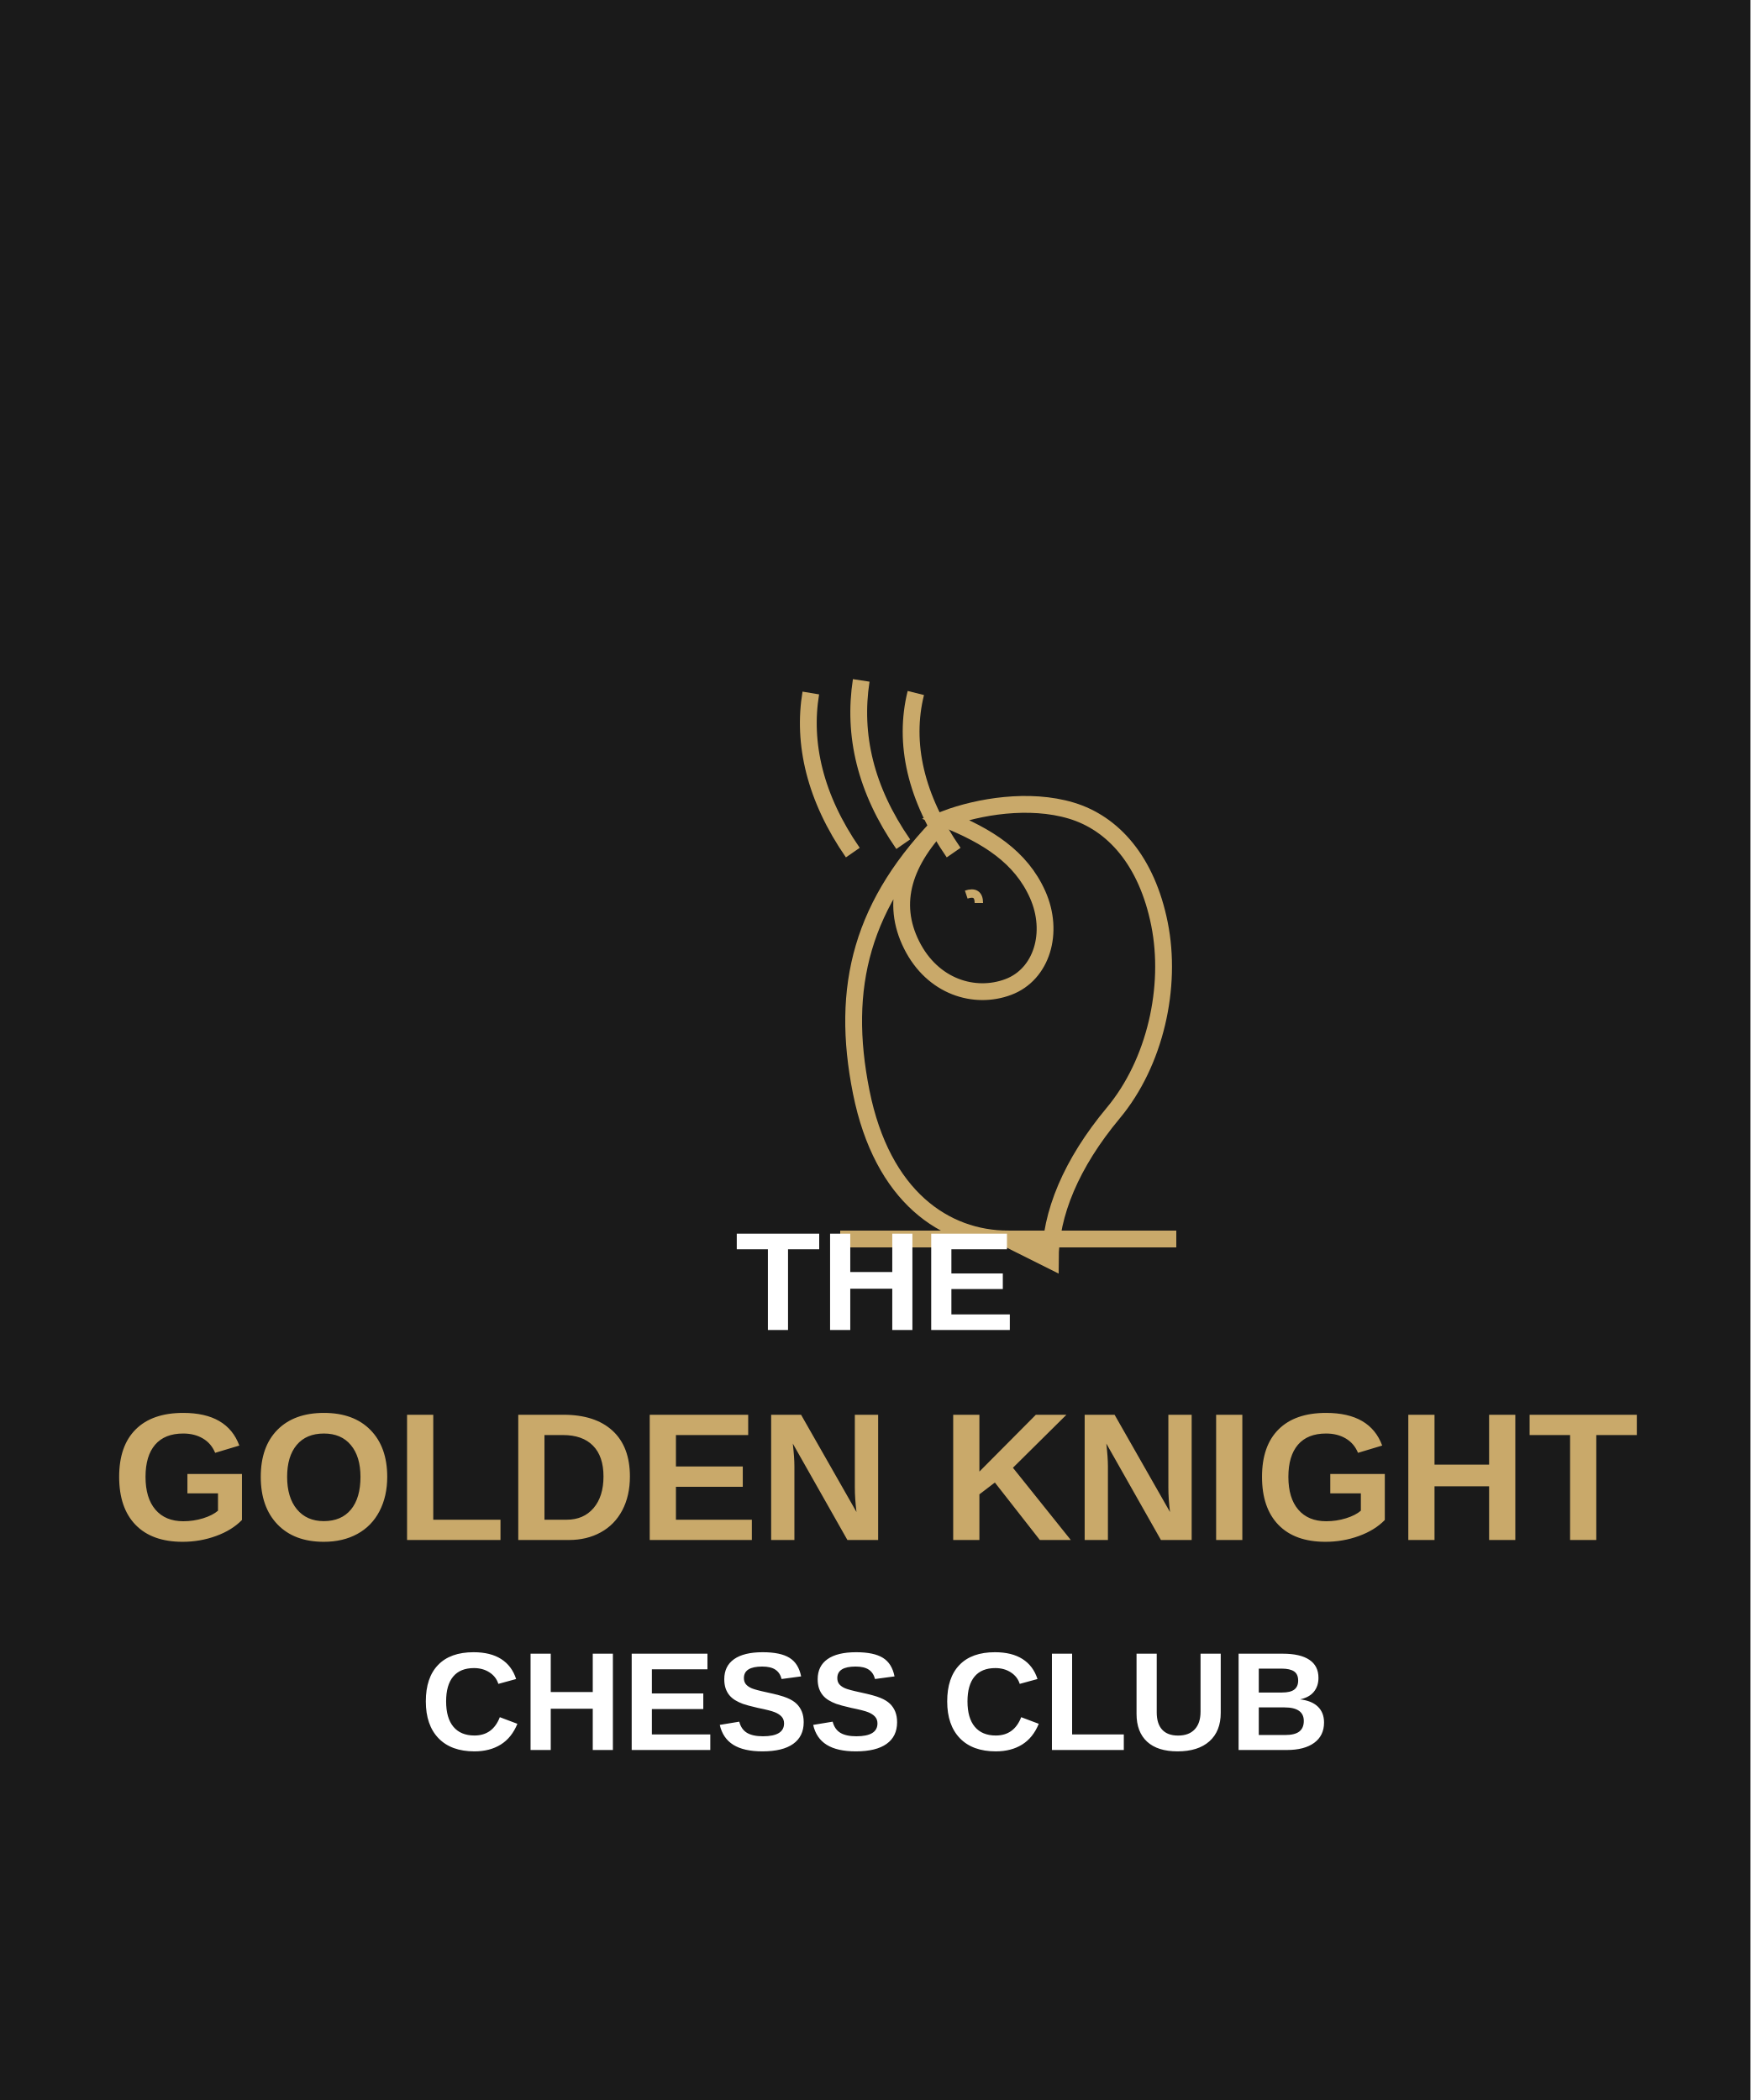
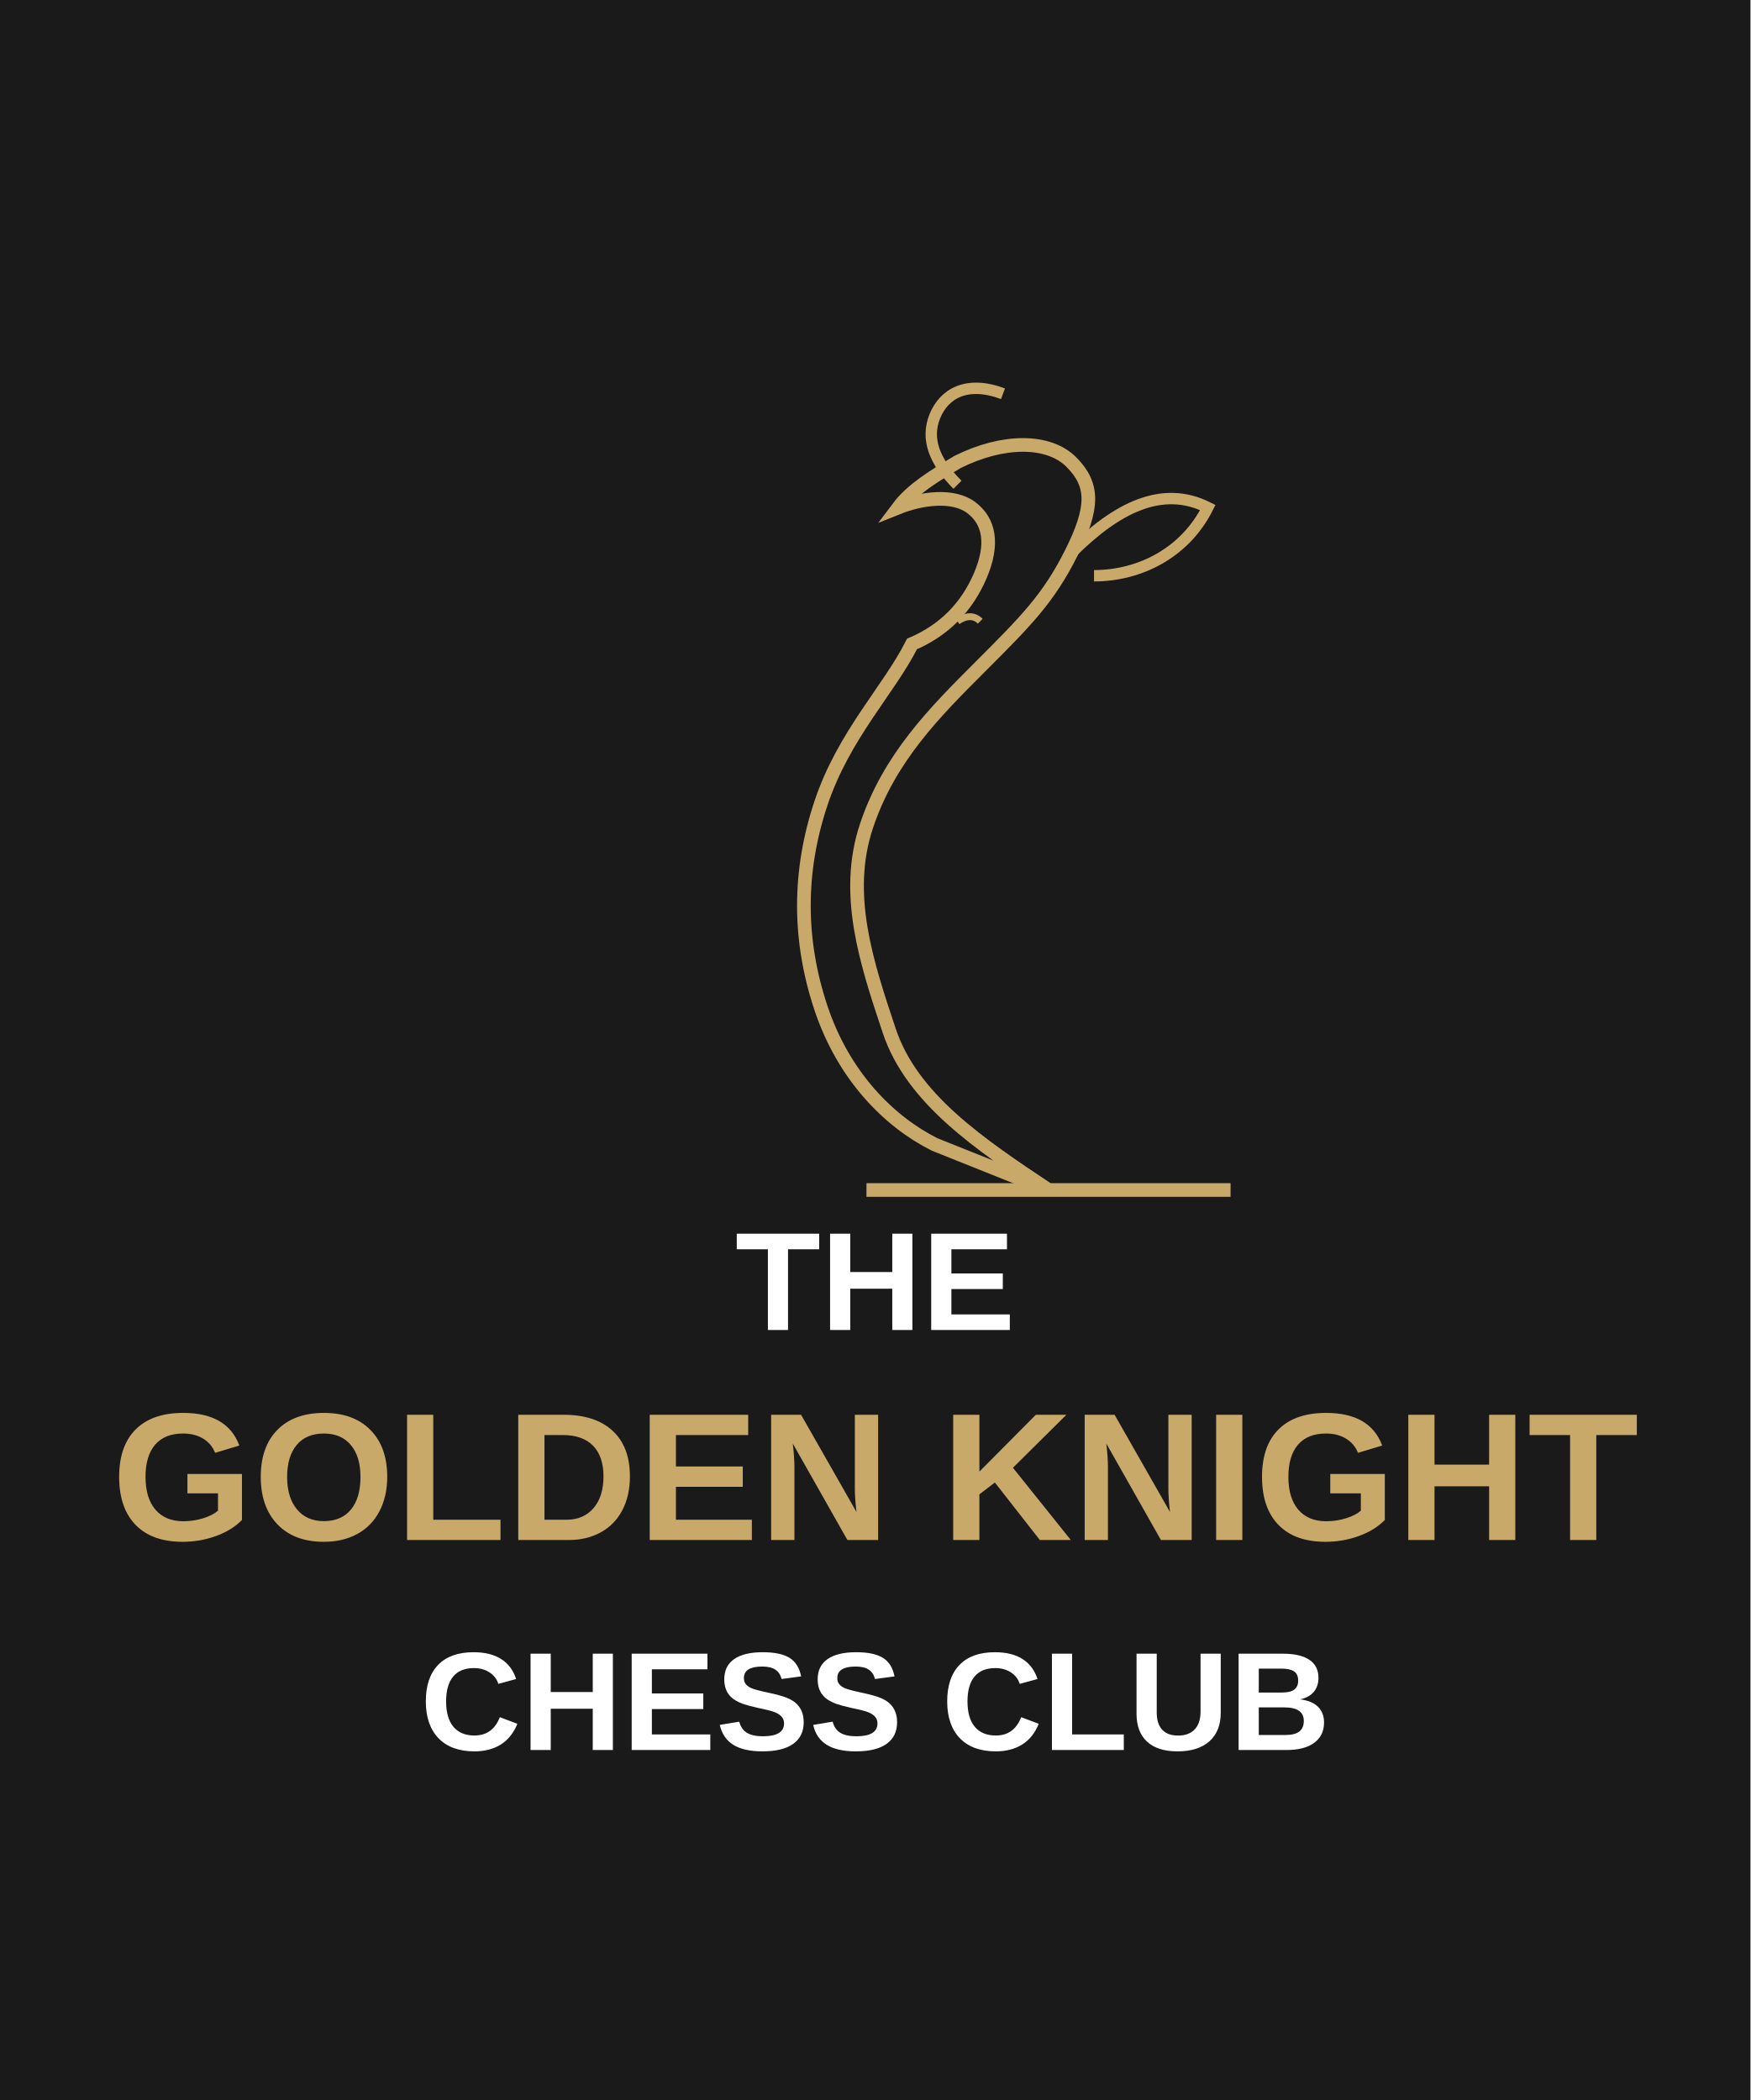
<svg xmlns="http://www.w3.org/2000/svg" width="500" height="600" viewBox="0 0 500 600" fill="none">
  <rect width="500" height="600" fill="#1A1A1A" />
-   <g transform="translate(150, 150) scale(1.2)">
-     <path d="M115 170             C100 170, 85 160, 80 135            C75 110, 80 90, 100 70            C90 80, 87 90, 92 100            C97 110, 107 113, 115 110            C123 107, 126 97, 122 88            C118 79, 110 74, 100 70            C108 67, 120 65, 130 68            C140 71, 148 80, 151 95            C154 110, 150 128, 140 140            C130 152, 125 164, 125 175            L115 170Z" stroke="#C9A96A" stroke-width="4" fill="none" />
-     <path d="M102 78               C93 65, 90 52, 93 40" stroke="#C9A96A" stroke-width="4" fill="none" />
-     <path d="M90 76              C81 63, 78 50, 80 37" stroke="#C9A96A" stroke-width="4" fill="none" />
-     <path d="M78 78              C69 65, 66 52, 68 40" stroke="#C9A96A" stroke-width="4" fill="none" />
-     <line x1="75" y1="170" x2="155" y2="170" stroke="#C9A96A" stroke-width="4" />
-     <path d="M108 90 Q108 87, 105 88" stroke="#C9A96A" stroke-width="2" fill="none" />
+   <g transform="translate(150, 80) scale(1.3)">
+     <path d="M115 200            C100 190, 85 180, 80 165            C75 150, 70 135, 75 120            C80 105, 90 95, 100 85            C110 75, 115 70, 120 60            C125 50, 125 45, 120 40            C115 35, 105 35, 95 40            C90 43, 85 46, 82 50                        C87 48, 94 47, 98 50            C102 53, 103 58, 100 65            C97 72, 92 77, 85 80                        C80 90, 70 100, 65 115            C60 130, 60 145, 65 160            C70 175, 80 185, 90 190            L115 200Z" stroke="#C9A96A" stroke-width="3" fill="none" />
+     <path d="M95 45              C90 40, 88 35, 90 30              C92 25, 97 22, 105 25" stroke="#C9A96A" stroke-width="2.5" fill="none" />
+     <path d="M120 60              C130 50, 140 45, 150 50              C145 60, 135 65, 125 65" stroke="#C9A96A" stroke-width="2.5" fill="none" />
+     <line x1="75" y1="200" x2="155" y2="200" stroke="#C9A96A" stroke-width="3" />
+     <path d="M95 75 Q98 73, 100 75" stroke="#C9A96A" stroke-width="1.5" fill="none" />
  </g>
  <text x="250" y="380" fill="#FFFFFF" font-family="Arial, sans-serif" font-size="40" font-weight="600" text-anchor="middle">THE</text>
  <text x="250" y="440" fill="#C9A96A" font-family="Arial, sans-serif" font-size="52" font-weight="bold" text-anchor="middle">GOLDEN KNIGHT</text>
  <text x="250" y="500" fill="#FFFFFF" font-family="Arial, sans-serif" font-size="40" font-weight="600" text-anchor="middle">CHESS CLUB</text>
</svg>
